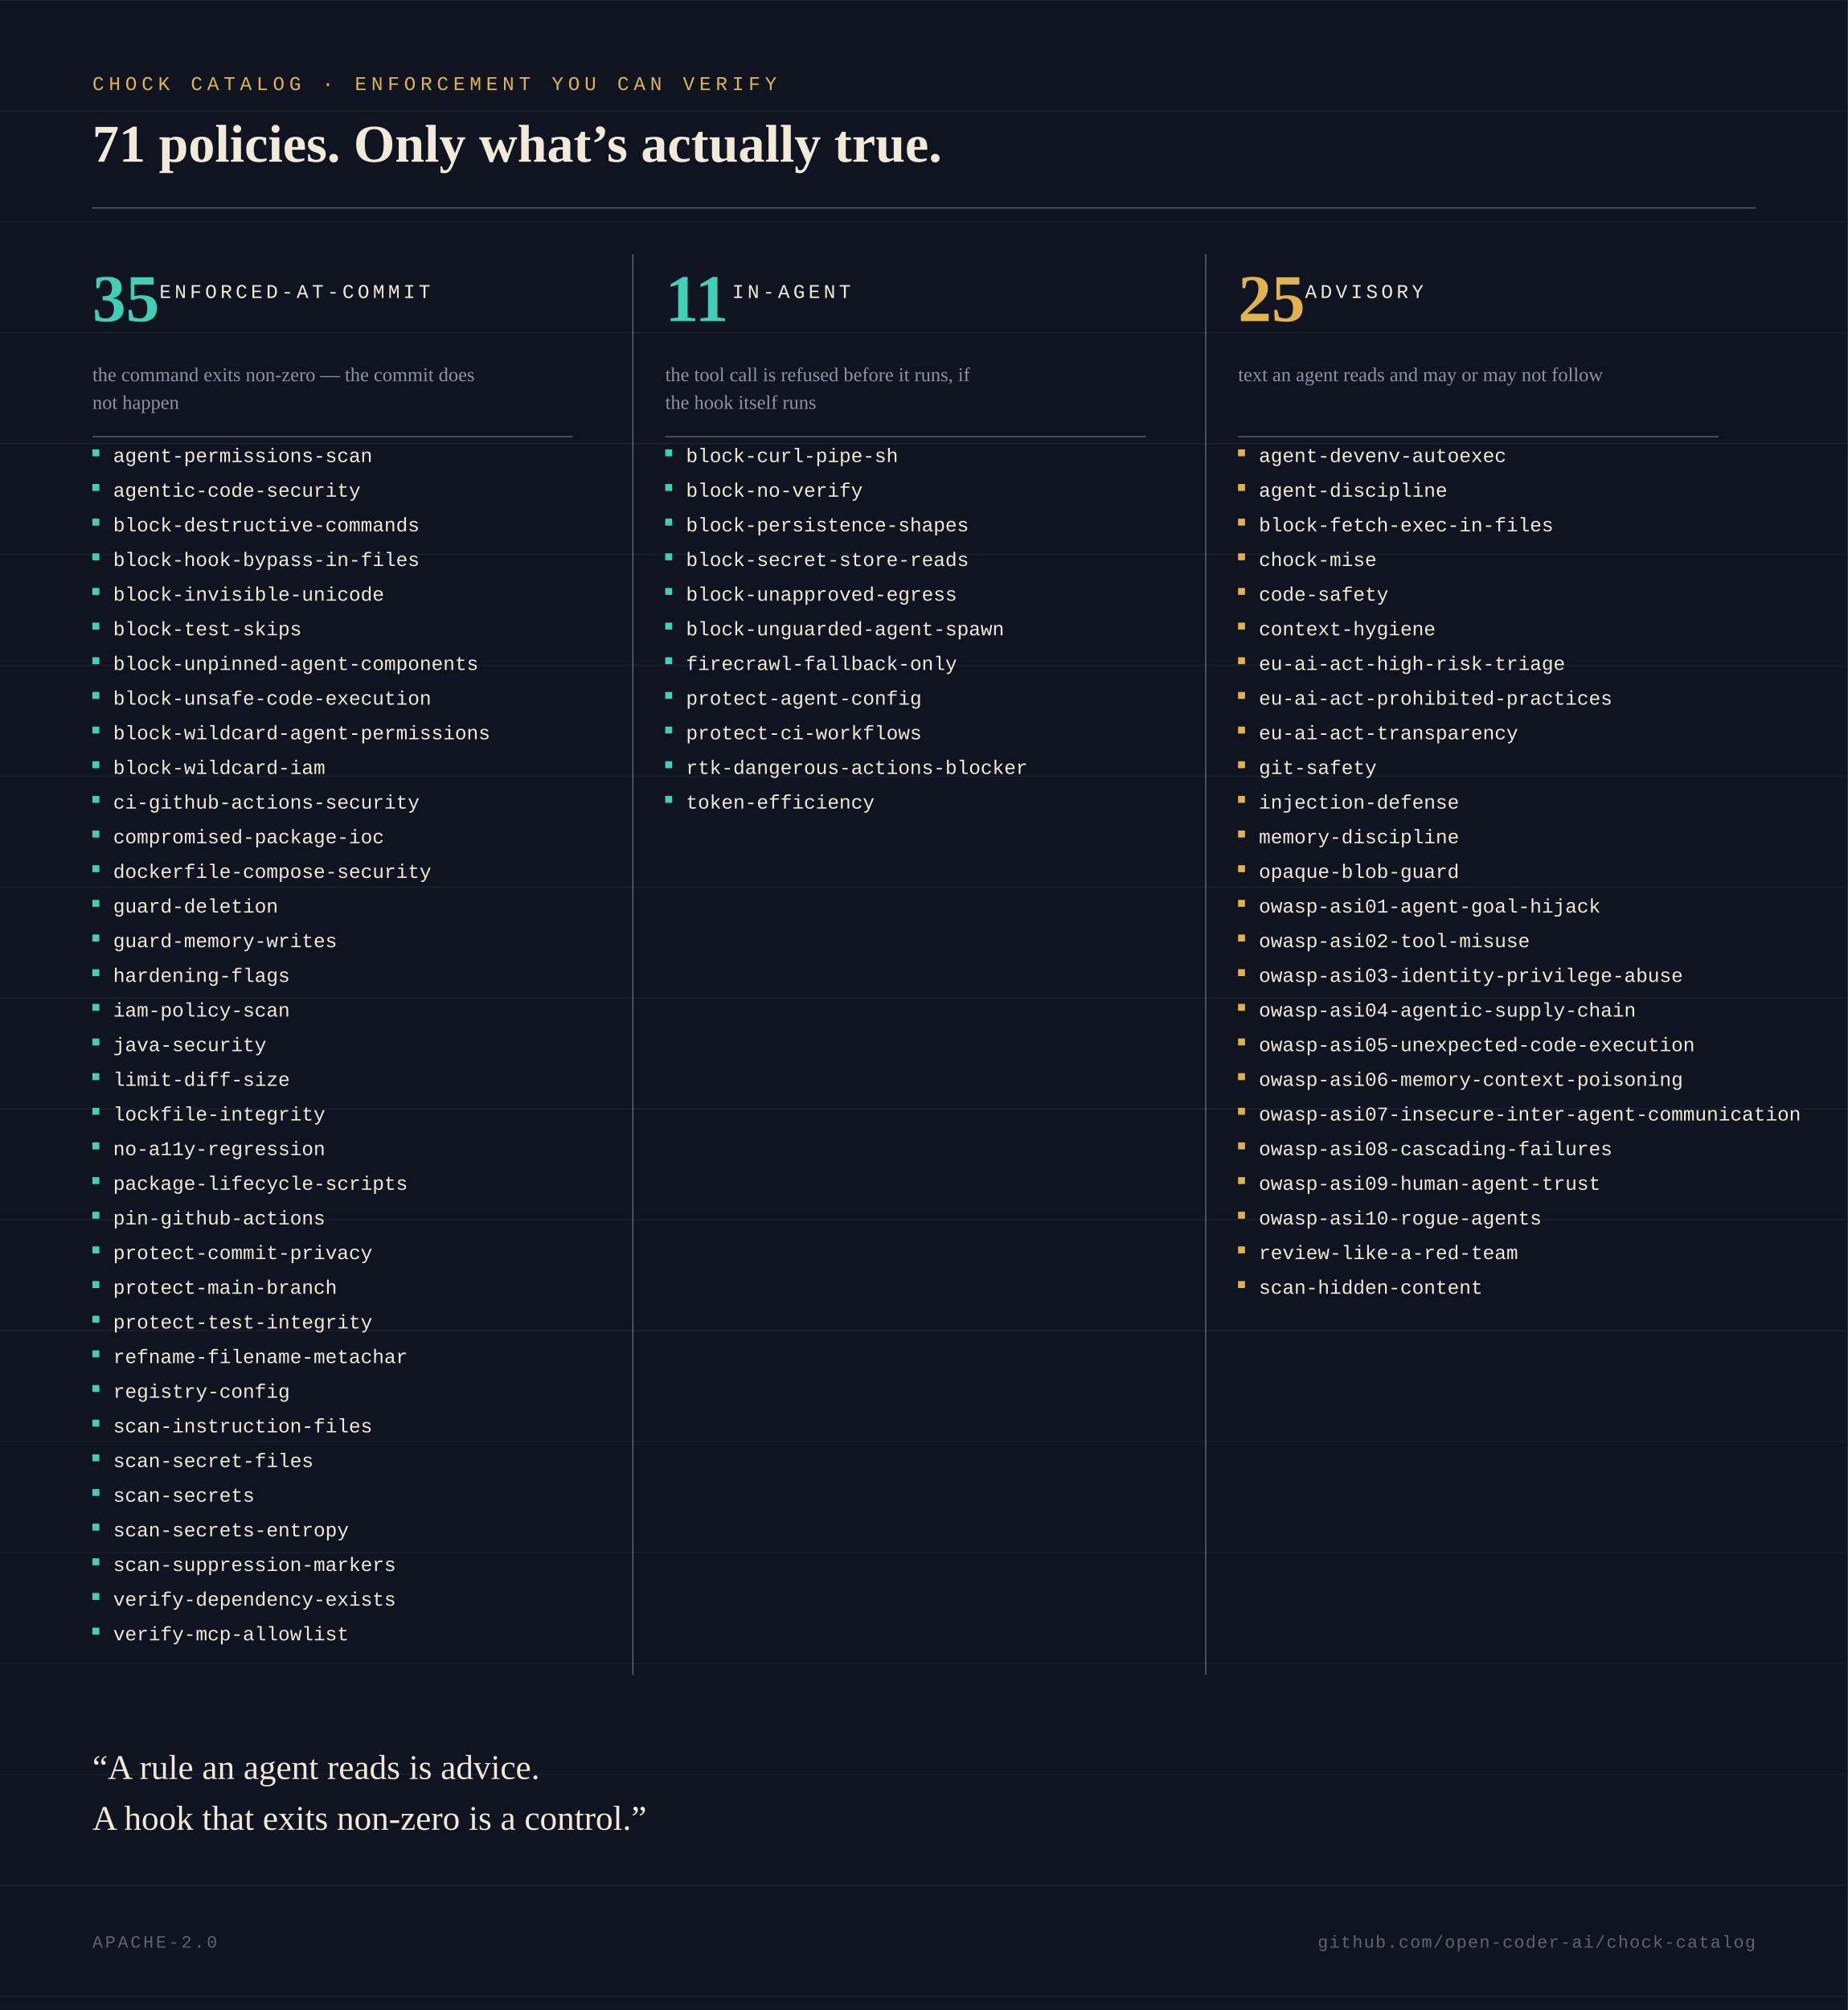
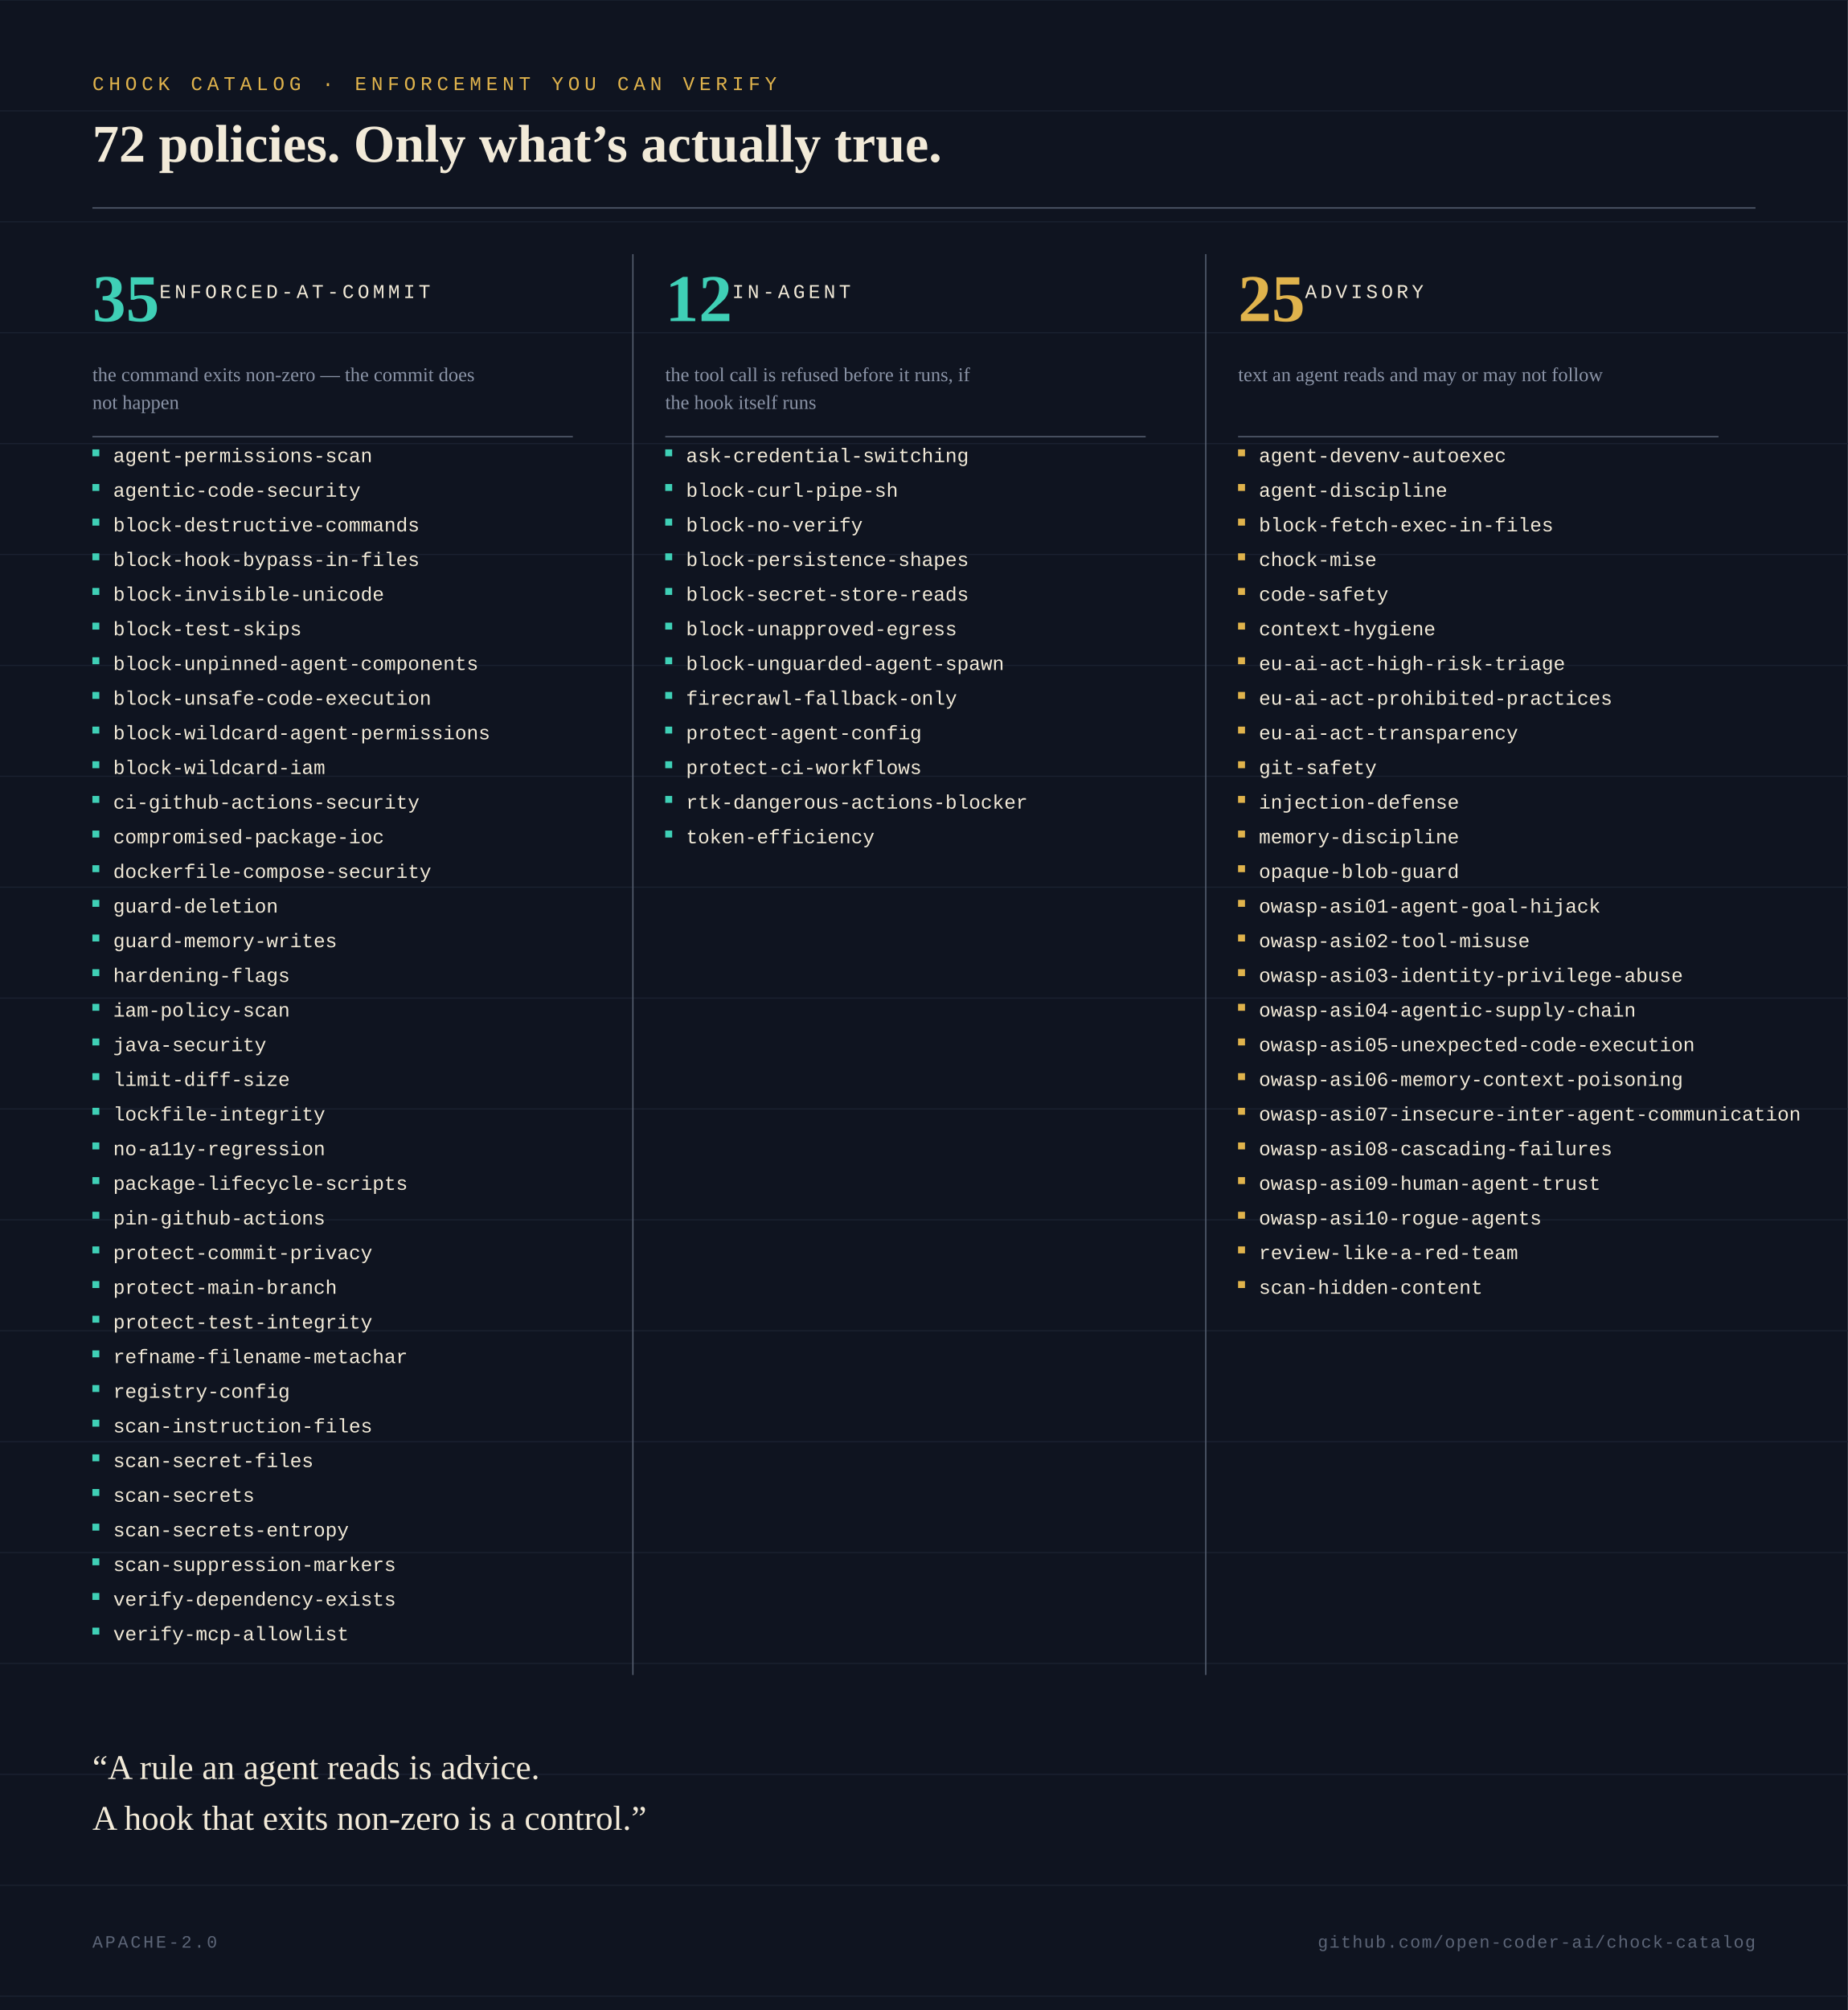
- <svg xmlns="http://www.w3.org/2000/svg" viewBox="0 0 1600 1740" width="1600" height="1740" role="img" aria-label="71 policies: 35 enforced-at-commit, 11 in-agent, 25 advisory">
+ <svg xmlns="http://www.w3.org/2000/svg" viewBox="0 0 1600 1740" width="1600" height="1740" role="img" aria-label="72 policies: 35 enforced-at-commit, 12 in-agent, 25 advisory">
  <rect width="1600" height="1740" fill="#0f1420" />
  <line x1="0" y1="0" x2="1600" y2="0" stroke="#1a2130" stroke-width="1" />
  <line x1="0" y1="96" x2="1600" y2="96" stroke="#1a2130" stroke-width="1" />
  <line x1="0" y1="192" x2="1600" y2="192" stroke="#1a2130" stroke-width="1" />
  <line x1="0" y1="288" x2="1600" y2="288" stroke="#1a2130" stroke-width="1" />
  <line x1="0" y1="384" x2="1600" y2="384" stroke="#1a2130" stroke-width="1" />
  <line x1="0" y1="480" x2="1600" y2="480" stroke="#1a2130" stroke-width="1" />
  <line x1="0" y1="576" x2="1600" y2="576" stroke="#1a2130" stroke-width="1" />
  <line x1="0" y1="672" x2="1600" y2="672" stroke="#1a2130" stroke-width="1" />
  <line x1="0" y1="768" x2="1600" y2="768" stroke="#1a2130" stroke-width="1" />
  <line x1="0" y1="864" x2="1600" y2="864" stroke="#1a2130" stroke-width="1" />
  <line x1="0" y1="960" x2="1600" y2="960" stroke="#1a2130" stroke-width="1" />
  <line x1="0" y1="1056" x2="1600" y2="1056" stroke="#1a2130" stroke-width="1" />
  <line x1="0" y1="1152" x2="1600" y2="1152" stroke="#1a2130" stroke-width="1" />
  <line x1="0" y1="1248" x2="1600" y2="1248" stroke="#1a2130" stroke-width="1" />
  <line x1="0" y1="1344" x2="1600" y2="1344" stroke="#1a2130" stroke-width="1" />
  <line x1="0" y1="1440" x2="1600" y2="1440" stroke="#1a2130" stroke-width="1" />
  <line x1="0" y1="1536" x2="1600" y2="1536" stroke="#1a2130" stroke-width="1" />
  <line x1="0" y1="1632" x2="1600" y2="1632" stroke="#1a2130" stroke-width="1" />
  <line x1="0" y1="1728" x2="1600" y2="1728" stroke="#1a2130" stroke-width="1" />
  <text x="80" y="78" font-family="'Cascadia Code', Consolas, 'Courier New', monospace" font-size="17" letter-spacing="4" fill="#e0b34c">CHOCK CATALOG · ENFORCEMENT YOU CAN VERIFY</text>
-   <text x="80" y="140" font-family="Georgia, 'Times New Roman', serif" font-size="46" font-weight="bold" fill="#f2ead8">71 policies. Only what’s actually true.</text>
+   <text x="80" y="140" font-family="Georgia, 'Times New Roman', serif" font-size="46" font-weight="bold" fill="#f2ead8">72 policies. Only what’s actually true.</text>
  <line x1="80" y1="180" x2="1520" y2="180" stroke="#5c6577" stroke-width="1" />
  <text x="80" y="278" font-family="Georgia, 'Times New Roman', serif" font-size="58" font-weight="bold" fill="#3fd0b6">35</text>
  <text x="138" y="258" font-family="'Cascadia Code', Consolas, 'Courier New', monospace" font-size="17" letter-spacing="3" fill="#f2ead8">ENFORCED-AT-COMMIT</text>
  <text x="80" y="330" font-family="Georgia, 'Times New Roman', serif" font-size="17" fill="#8a93a6">the command exits non-zero — the commit does</text>
  <text x="80" y="354" font-family="Georgia, 'Times New Roman', serif" font-size="17" fill="#8a93a6">not happen</text>
  <line x1="80" y1="378" x2="496" y2="378" stroke="#5c6577" stroke-width="1" />
  <rect x="80" y="389" width="6" height="6" fill="#3fd0b6" />
  <text x="98" y="400" font-family="'Cascadia Code', Consolas, 'Courier New', monospace" font-size="17" fill="#f2ead8">agent-permissions-scan</text>
  <rect x="80" y="419" width="6" height="6" fill="#3fd0b6" />
  <text x="98" y="430" font-family="'Cascadia Code', Consolas, 'Courier New', monospace" font-size="17" fill="#f2ead8">agentic-code-security</text>
  <rect x="80" y="449" width="6" height="6" fill="#3fd0b6" />
  <text x="98" y="460" font-family="'Cascadia Code', Consolas, 'Courier New', monospace" font-size="17" fill="#f2ead8">block-destructive-commands</text>
  <rect x="80" y="479" width="6" height="6" fill="#3fd0b6" />
  <text x="98" y="490" font-family="'Cascadia Code', Consolas, 'Courier New', monospace" font-size="17" fill="#f2ead8">block-hook-bypass-in-files</text>
  <rect x="80" y="509" width="6" height="6" fill="#3fd0b6" />
  <text x="98" y="520" font-family="'Cascadia Code', Consolas, 'Courier New', monospace" font-size="17" fill="#f2ead8">block-invisible-unicode</text>
  <rect x="80" y="539" width="6" height="6" fill="#3fd0b6" />
  <text x="98" y="550" font-family="'Cascadia Code', Consolas, 'Courier New', monospace" font-size="17" fill="#f2ead8">block-test-skips</text>
  <rect x="80" y="569" width="6" height="6" fill="#3fd0b6" />
  <text x="98" y="580" font-family="'Cascadia Code', Consolas, 'Courier New', monospace" font-size="17" fill="#f2ead8">block-unpinned-agent-components</text>
  <rect x="80" y="599" width="6" height="6" fill="#3fd0b6" />
  <text x="98" y="610" font-family="'Cascadia Code', Consolas, 'Courier New', monospace" font-size="17" fill="#f2ead8">block-unsafe-code-execution</text>
  <rect x="80" y="629" width="6" height="6" fill="#3fd0b6" />
  <text x="98" y="640" font-family="'Cascadia Code', Consolas, 'Courier New', monospace" font-size="17" fill="#f2ead8">block-wildcard-agent-permissions</text>
  <rect x="80" y="659" width="6" height="6" fill="#3fd0b6" />
  <text x="98" y="670" font-family="'Cascadia Code', Consolas, 'Courier New', monospace" font-size="17" fill="#f2ead8">block-wildcard-iam</text>
  <rect x="80" y="689" width="6" height="6" fill="#3fd0b6" />
  <text x="98" y="700" font-family="'Cascadia Code', Consolas, 'Courier New', monospace" font-size="17" fill="#f2ead8">ci-github-actions-security</text>
  <rect x="80" y="719" width="6" height="6" fill="#3fd0b6" />
  <text x="98" y="730" font-family="'Cascadia Code', Consolas, 'Courier New', monospace" font-size="17" fill="#f2ead8">compromised-package-ioc</text>
  <rect x="80" y="749" width="6" height="6" fill="#3fd0b6" />
  <text x="98" y="760" font-family="'Cascadia Code', Consolas, 'Courier New', monospace" font-size="17" fill="#f2ead8">dockerfile-compose-security</text>
  <rect x="80" y="779" width="6" height="6" fill="#3fd0b6" />
  <text x="98" y="790" font-family="'Cascadia Code', Consolas, 'Courier New', monospace" font-size="17" fill="#f2ead8">guard-deletion</text>
  <rect x="80" y="809" width="6" height="6" fill="#3fd0b6" />
  <text x="98" y="820" font-family="'Cascadia Code', Consolas, 'Courier New', monospace" font-size="17" fill="#f2ead8">guard-memory-writes</text>
  <rect x="80" y="839" width="6" height="6" fill="#3fd0b6" />
  <text x="98" y="850" font-family="'Cascadia Code', Consolas, 'Courier New', monospace" font-size="17" fill="#f2ead8">hardening-flags</text>
  <rect x="80" y="869" width="6" height="6" fill="#3fd0b6" />
  <text x="98" y="880" font-family="'Cascadia Code', Consolas, 'Courier New', monospace" font-size="17" fill="#f2ead8">iam-policy-scan</text>
  <rect x="80" y="899" width="6" height="6" fill="#3fd0b6" />
  <text x="98" y="910" font-family="'Cascadia Code', Consolas, 'Courier New', monospace" font-size="17" fill="#f2ead8">java-security</text>
  <rect x="80" y="929" width="6" height="6" fill="#3fd0b6" />
  <text x="98" y="940" font-family="'Cascadia Code', Consolas, 'Courier New', monospace" font-size="17" fill="#f2ead8">limit-diff-size</text>
  <rect x="80" y="959" width="6" height="6" fill="#3fd0b6" />
  <text x="98" y="970" font-family="'Cascadia Code', Consolas, 'Courier New', monospace" font-size="17" fill="#f2ead8">lockfile-integrity</text>
  <rect x="80" y="989" width="6" height="6" fill="#3fd0b6" />
  <text x="98" y="1000" font-family="'Cascadia Code', Consolas, 'Courier New', monospace" font-size="17" fill="#f2ead8">no-a11y-regression</text>
  <rect x="80" y="1019" width="6" height="6" fill="#3fd0b6" />
  <text x="98" y="1030" font-family="'Cascadia Code', Consolas, 'Courier New', monospace" font-size="17" fill="#f2ead8">package-lifecycle-scripts</text>
  <rect x="80" y="1049" width="6" height="6" fill="#3fd0b6" />
  <text x="98" y="1060" font-family="'Cascadia Code', Consolas, 'Courier New', monospace" font-size="17" fill="#f2ead8">pin-github-actions</text>
  <rect x="80" y="1079" width="6" height="6" fill="#3fd0b6" />
  <text x="98" y="1090" font-family="'Cascadia Code', Consolas, 'Courier New', monospace" font-size="17" fill="#f2ead8">protect-commit-privacy</text>
  <rect x="80" y="1109" width="6" height="6" fill="#3fd0b6" />
  <text x="98" y="1120" font-family="'Cascadia Code', Consolas, 'Courier New', monospace" font-size="17" fill="#f2ead8">protect-main-branch</text>
  <rect x="80" y="1139" width="6" height="6" fill="#3fd0b6" />
  <text x="98" y="1150" font-family="'Cascadia Code', Consolas, 'Courier New', monospace" font-size="17" fill="#f2ead8">protect-test-integrity</text>
  <rect x="80" y="1169" width="6" height="6" fill="#3fd0b6" />
  <text x="98" y="1180" font-family="'Cascadia Code', Consolas, 'Courier New', monospace" font-size="17" fill="#f2ead8">refname-filename-metachar</text>
  <rect x="80" y="1199" width="6" height="6" fill="#3fd0b6" />
  <text x="98" y="1210" font-family="'Cascadia Code', Consolas, 'Courier New', monospace" font-size="17" fill="#f2ead8">registry-config</text>
  <rect x="80" y="1229" width="6" height="6" fill="#3fd0b6" />
  <text x="98" y="1240" font-family="'Cascadia Code', Consolas, 'Courier New', monospace" font-size="17" fill="#f2ead8">scan-instruction-files</text>
  <rect x="80" y="1259" width="6" height="6" fill="#3fd0b6" />
  <text x="98" y="1270" font-family="'Cascadia Code', Consolas, 'Courier New', monospace" font-size="17" fill="#f2ead8">scan-secret-files</text>
  <rect x="80" y="1289" width="6" height="6" fill="#3fd0b6" />
  <text x="98" y="1300" font-family="'Cascadia Code', Consolas, 'Courier New', monospace" font-size="17" fill="#f2ead8">scan-secrets</text>
  <rect x="80" y="1319" width="6" height="6" fill="#3fd0b6" />
  <text x="98" y="1330" font-family="'Cascadia Code', Consolas, 'Courier New', monospace" font-size="17" fill="#f2ead8">scan-secrets-entropy</text>
  <rect x="80" y="1349" width="6" height="6" fill="#3fd0b6" />
  <text x="98" y="1360" font-family="'Cascadia Code', Consolas, 'Courier New', monospace" font-size="17" fill="#f2ead8">scan-suppression-markers</text>
  <rect x="80" y="1379" width="6" height="6" fill="#3fd0b6" />
  <text x="98" y="1390" font-family="'Cascadia Code', Consolas, 'Courier New', monospace" font-size="17" fill="#f2ead8">verify-dependency-exists</text>
  <rect x="80" y="1409" width="6" height="6" fill="#3fd0b6" />
  <text x="98" y="1420" font-family="'Cascadia Code', Consolas, 'Courier New', monospace" font-size="17" fill="#f2ead8">verify-mcp-allowlist</text>
  <line x1="548" y1="220" x2="548" y2="1450" stroke="#5c6577" stroke-width="1" />
-   <text x="576" y="278" font-family="Georgia, 'Times New Roman', serif" font-size="58" font-weight="bold" fill="#3fd0b6">11</text>
+   <text x="576" y="278" font-family="Georgia, 'Times New Roman', serif" font-size="58" font-weight="bold" fill="#3fd0b6">12</text>
  <text x="634" y="258" font-family="'Cascadia Code', Consolas, 'Courier New', monospace" font-size="17" letter-spacing="3" fill="#f2ead8">IN-AGENT</text>
  <text x="576" y="330" font-family="Georgia, 'Times New Roman', serif" font-size="17" fill="#8a93a6">the tool call is refused before it runs, if</text>
  <text x="576" y="354" font-family="Georgia, 'Times New Roman', serif" font-size="17" fill="#8a93a6">the hook itself runs</text>
  <line x1="576" y1="378" x2="992" y2="378" stroke="#5c6577" stroke-width="1" />
  <rect x="576" y="389" width="6" height="6" fill="#3fd0b6" />
-   <text x="594" y="400" font-family="'Cascadia Code', Consolas, 'Courier New', monospace" font-size="17" fill="#f2ead8">block-curl-pipe-sh</text>
+   <text x="594" y="400" font-family="'Cascadia Code', Consolas, 'Courier New', monospace" font-size="17" fill="#f2ead8">ask-credential-switching</text>
  <rect x="576" y="419" width="6" height="6" fill="#3fd0b6" />
-   <text x="594" y="430" font-family="'Cascadia Code', Consolas, 'Courier New', monospace" font-size="17" fill="#f2ead8">block-no-verify</text>
+   <text x="594" y="430" font-family="'Cascadia Code', Consolas, 'Courier New', monospace" font-size="17" fill="#f2ead8">block-curl-pipe-sh</text>
  <rect x="576" y="449" width="6" height="6" fill="#3fd0b6" />
-   <text x="594" y="460" font-family="'Cascadia Code', Consolas, 'Courier New', monospace" font-size="17" fill="#f2ead8">block-persistence-shapes</text>
+   <text x="594" y="460" font-family="'Cascadia Code', Consolas, 'Courier New', monospace" font-size="17" fill="#f2ead8">block-no-verify</text>
  <rect x="576" y="479" width="6" height="6" fill="#3fd0b6" />
-   <text x="594" y="490" font-family="'Cascadia Code', Consolas, 'Courier New', monospace" font-size="17" fill="#f2ead8">block-secret-store-reads</text>
+   <text x="594" y="490" font-family="'Cascadia Code', Consolas, 'Courier New', monospace" font-size="17" fill="#f2ead8">block-persistence-shapes</text>
  <rect x="576" y="509" width="6" height="6" fill="#3fd0b6" />
-   <text x="594" y="520" font-family="'Cascadia Code', Consolas, 'Courier New', monospace" font-size="17" fill="#f2ead8">block-unapproved-egress</text>
+   <text x="594" y="520" font-family="'Cascadia Code', Consolas, 'Courier New', monospace" font-size="17" fill="#f2ead8">block-secret-store-reads</text>
  <rect x="576" y="539" width="6" height="6" fill="#3fd0b6" />
-   <text x="594" y="550" font-family="'Cascadia Code', Consolas, 'Courier New', monospace" font-size="17" fill="#f2ead8">block-unguarded-agent-spawn</text>
+   <text x="594" y="550" font-family="'Cascadia Code', Consolas, 'Courier New', monospace" font-size="17" fill="#f2ead8">block-unapproved-egress</text>
  <rect x="576" y="569" width="6" height="6" fill="#3fd0b6" />
-   <text x="594" y="580" font-family="'Cascadia Code', Consolas, 'Courier New', monospace" font-size="17" fill="#f2ead8">firecrawl-fallback-only</text>
+   <text x="594" y="580" font-family="'Cascadia Code', Consolas, 'Courier New', monospace" font-size="17" fill="#f2ead8">block-unguarded-agent-spawn</text>
  <rect x="576" y="599" width="6" height="6" fill="#3fd0b6" />
-   <text x="594" y="610" font-family="'Cascadia Code', Consolas, 'Courier New', monospace" font-size="17" fill="#f2ead8">protect-agent-config</text>
+   <text x="594" y="610" font-family="'Cascadia Code', Consolas, 'Courier New', monospace" font-size="17" fill="#f2ead8">firecrawl-fallback-only</text>
  <rect x="576" y="629" width="6" height="6" fill="#3fd0b6" />
-   <text x="594" y="640" font-family="'Cascadia Code', Consolas, 'Courier New', monospace" font-size="17" fill="#f2ead8">protect-ci-workflows</text>
+   <text x="594" y="640" font-family="'Cascadia Code', Consolas, 'Courier New', monospace" font-size="17" fill="#f2ead8">protect-agent-config</text>
  <rect x="576" y="659" width="6" height="6" fill="#3fd0b6" />
-   <text x="594" y="670" font-family="'Cascadia Code', Consolas, 'Courier New', monospace" font-size="17" fill="#f2ead8">rtk-dangerous-actions-blocker</text>
+   <text x="594" y="670" font-family="'Cascadia Code', Consolas, 'Courier New', monospace" font-size="17" fill="#f2ead8">protect-ci-workflows</text>
  <rect x="576" y="689" width="6" height="6" fill="#3fd0b6" />
-   <text x="594" y="700" font-family="'Cascadia Code', Consolas, 'Courier New', monospace" font-size="17" fill="#f2ead8">token-efficiency</text>
+   <text x="594" y="700" font-family="'Cascadia Code', Consolas, 'Courier New', monospace" font-size="17" fill="#f2ead8">rtk-dangerous-actions-blocker</text>
+   <rect x="576" y="719" width="6" height="6" fill="#3fd0b6" />
+   <text x="594" y="730" font-family="'Cascadia Code', Consolas, 'Courier New', monospace" font-size="17" fill="#f2ead8">token-efficiency</text>
  <line x1="1044" y1="220" x2="1044" y2="1450" stroke="#5c6577" stroke-width="1" />
  <text x="1072" y="278" font-family="Georgia, 'Times New Roman', serif" font-size="58" font-weight="bold" fill="#e0b34c">25</text>
  <text x="1130" y="258" font-family="'Cascadia Code', Consolas, 'Courier New', monospace" font-size="17" letter-spacing="3" fill="#f2ead8">ADVISORY</text>
  <text x="1072" y="330" font-family="Georgia, 'Times New Roman', serif" font-size="17" fill="#8a93a6">text an agent reads and may or may not follow</text>
  <line x1="1072" y1="378" x2="1488" y2="378" stroke="#5c6577" stroke-width="1" />
  <rect x="1072" y="389" width="6" height="6" fill="#e0b34c" />
  <text x="1090" y="400" font-family="'Cascadia Code', Consolas, 'Courier New', monospace" font-size="17" fill="#f2ead8">agent-devenv-autoexec</text>
  <rect x="1072" y="419" width="6" height="6" fill="#e0b34c" />
  <text x="1090" y="430" font-family="'Cascadia Code', Consolas, 'Courier New', monospace" font-size="17" fill="#f2ead8">agent-discipline</text>
  <rect x="1072" y="449" width="6" height="6" fill="#e0b34c" />
  <text x="1090" y="460" font-family="'Cascadia Code', Consolas, 'Courier New', monospace" font-size="17" fill="#f2ead8">block-fetch-exec-in-files</text>
  <rect x="1072" y="479" width="6" height="6" fill="#e0b34c" />
  <text x="1090" y="490" font-family="'Cascadia Code', Consolas, 'Courier New', monospace" font-size="17" fill="#f2ead8">chock-mise</text>
  <rect x="1072" y="509" width="6" height="6" fill="#e0b34c" />
  <text x="1090" y="520" font-family="'Cascadia Code', Consolas, 'Courier New', monospace" font-size="17" fill="#f2ead8">code-safety</text>
  <rect x="1072" y="539" width="6" height="6" fill="#e0b34c" />
  <text x="1090" y="550" font-family="'Cascadia Code', Consolas, 'Courier New', monospace" font-size="17" fill="#f2ead8">context-hygiene</text>
  <rect x="1072" y="569" width="6" height="6" fill="#e0b34c" />
  <text x="1090" y="580" font-family="'Cascadia Code', Consolas, 'Courier New', monospace" font-size="17" fill="#f2ead8">eu-ai-act-high-risk-triage</text>
  <rect x="1072" y="599" width="6" height="6" fill="#e0b34c" />
  <text x="1090" y="610" font-family="'Cascadia Code', Consolas, 'Courier New', monospace" font-size="17" fill="#f2ead8">eu-ai-act-prohibited-practices</text>
  <rect x="1072" y="629" width="6" height="6" fill="#e0b34c" />
  <text x="1090" y="640" font-family="'Cascadia Code', Consolas, 'Courier New', monospace" font-size="17" fill="#f2ead8">eu-ai-act-transparency</text>
  <rect x="1072" y="659" width="6" height="6" fill="#e0b34c" />
  <text x="1090" y="670" font-family="'Cascadia Code', Consolas, 'Courier New', monospace" font-size="17" fill="#f2ead8">git-safety</text>
  <rect x="1072" y="689" width="6" height="6" fill="#e0b34c" />
  <text x="1090" y="700" font-family="'Cascadia Code', Consolas, 'Courier New', monospace" font-size="17" fill="#f2ead8">injection-defense</text>
  <rect x="1072" y="719" width="6" height="6" fill="#e0b34c" />
  <text x="1090" y="730" font-family="'Cascadia Code', Consolas, 'Courier New', monospace" font-size="17" fill="#f2ead8">memory-discipline</text>
  <rect x="1072" y="749" width="6" height="6" fill="#e0b34c" />
  <text x="1090" y="760" font-family="'Cascadia Code', Consolas, 'Courier New', monospace" font-size="17" fill="#f2ead8">opaque-blob-guard</text>
  <rect x="1072" y="779" width="6" height="6" fill="#e0b34c" />
  <text x="1090" y="790" font-family="'Cascadia Code', Consolas, 'Courier New', monospace" font-size="17" fill="#f2ead8">owasp-asi01-agent-goal-hijack</text>
  <rect x="1072" y="809" width="6" height="6" fill="#e0b34c" />
  <text x="1090" y="820" font-family="'Cascadia Code', Consolas, 'Courier New', monospace" font-size="17" fill="#f2ead8">owasp-asi02-tool-misuse</text>
  <rect x="1072" y="839" width="6" height="6" fill="#e0b34c" />
  <text x="1090" y="850" font-family="'Cascadia Code', Consolas, 'Courier New', monospace" font-size="17" fill="#f2ead8">owasp-asi03-identity-privilege-abuse</text>
  <rect x="1072" y="869" width="6" height="6" fill="#e0b34c" />
  <text x="1090" y="880" font-family="'Cascadia Code', Consolas, 'Courier New', monospace" font-size="17" fill="#f2ead8">owasp-asi04-agentic-supply-chain</text>
  <rect x="1072" y="899" width="6" height="6" fill="#e0b34c" />
  <text x="1090" y="910" font-family="'Cascadia Code', Consolas, 'Courier New', monospace" font-size="17" fill="#f2ead8">owasp-asi05-unexpected-code-execution</text>
  <rect x="1072" y="929" width="6" height="6" fill="#e0b34c" />
  <text x="1090" y="940" font-family="'Cascadia Code', Consolas, 'Courier New', monospace" font-size="17" fill="#f2ead8">owasp-asi06-memory-context-poisoning</text>
  <rect x="1072" y="959" width="6" height="6" fill="#e0b34c" />
  <text x="1090" y="970" font-family="'Cascadia Code', Consolas, 'Courier New', monospace" font-size="17" fill="#f2ead8">owasp-asi07-insecure-inter-agent-communication</text>
  <rect x="1072" y="989" width="6" height="6" fill="#e0b34c" />
  <text x="1090" y="1000" font-family="'Cascadia Code', Consolas, 'Courier New', monospace" font-size="17" fill="#f2ead8">owasp-asi08-cascading-failures</text>
  <rect x="1072" y="1019" width="6" height="6" fill="#e0b34c" />
  <text x="1090" y="1030" font-family="'Cascadia Code', Consolas, 'Courier New', monospace" font-size="17" fill="#f2ead8">owasp-asi09-human-agent-trust</text>
  <rect x="1072" y="1049" width="6" height="6" fill="#e0b34c" />
  <text x="1090" y="1060" font-family="'Cascadia Code', Consolas, 'Courier New', monospace" font-size="17" fill="#f2ead8">owasp-asi10-rogue-agents</text>
  <rect x="1072" y="1079" width="6" height="6" fill="#e0b34c" />
  <text x="1090" y="1090" font-family="'Cascadia Code', Consolas, 'Courier New', monospace" font-size="17" fill="#f2ead8">review-like-a-red-team</text>
  <rect x="1072" y="1109" width="6" height="6" fill="#e0b34c" />
  <text x="1090" y="1120" font-family="'Cascadia Code', Consolas, 'Courier New', monospace" font-size="17" fill="#f2ead8">scan-hidden-content</text>
  <text x="80" y="1540" font-family="Georgia, 'Times New Roman', serif" font-size="30" fill="#f2ead8">“A rule an agent reads is advice.</text>
  <text x="80" y="1584" font-family="Georgia, 'Times New Roman', serif" font-size="30" fill="#f2ead8">A hook that exits non-zero is a control.”</text>
  <text x="80" y="1686" font-family="'Cascadia Code', Consolas, 'Courier New', monospace" font-size="15" letter-spacing="2" fill="#5c6577">APACHE-2.0</text>
  <text x="1520" y="1686" text-anchor="end" font-family="'Cascadia Code', Consolas, 'Courier New', monospace" font-size="15" letter-spacing="1" fill="#5c6577">github.com/open-coder-ai/chock-catalog</text>
</svg>
